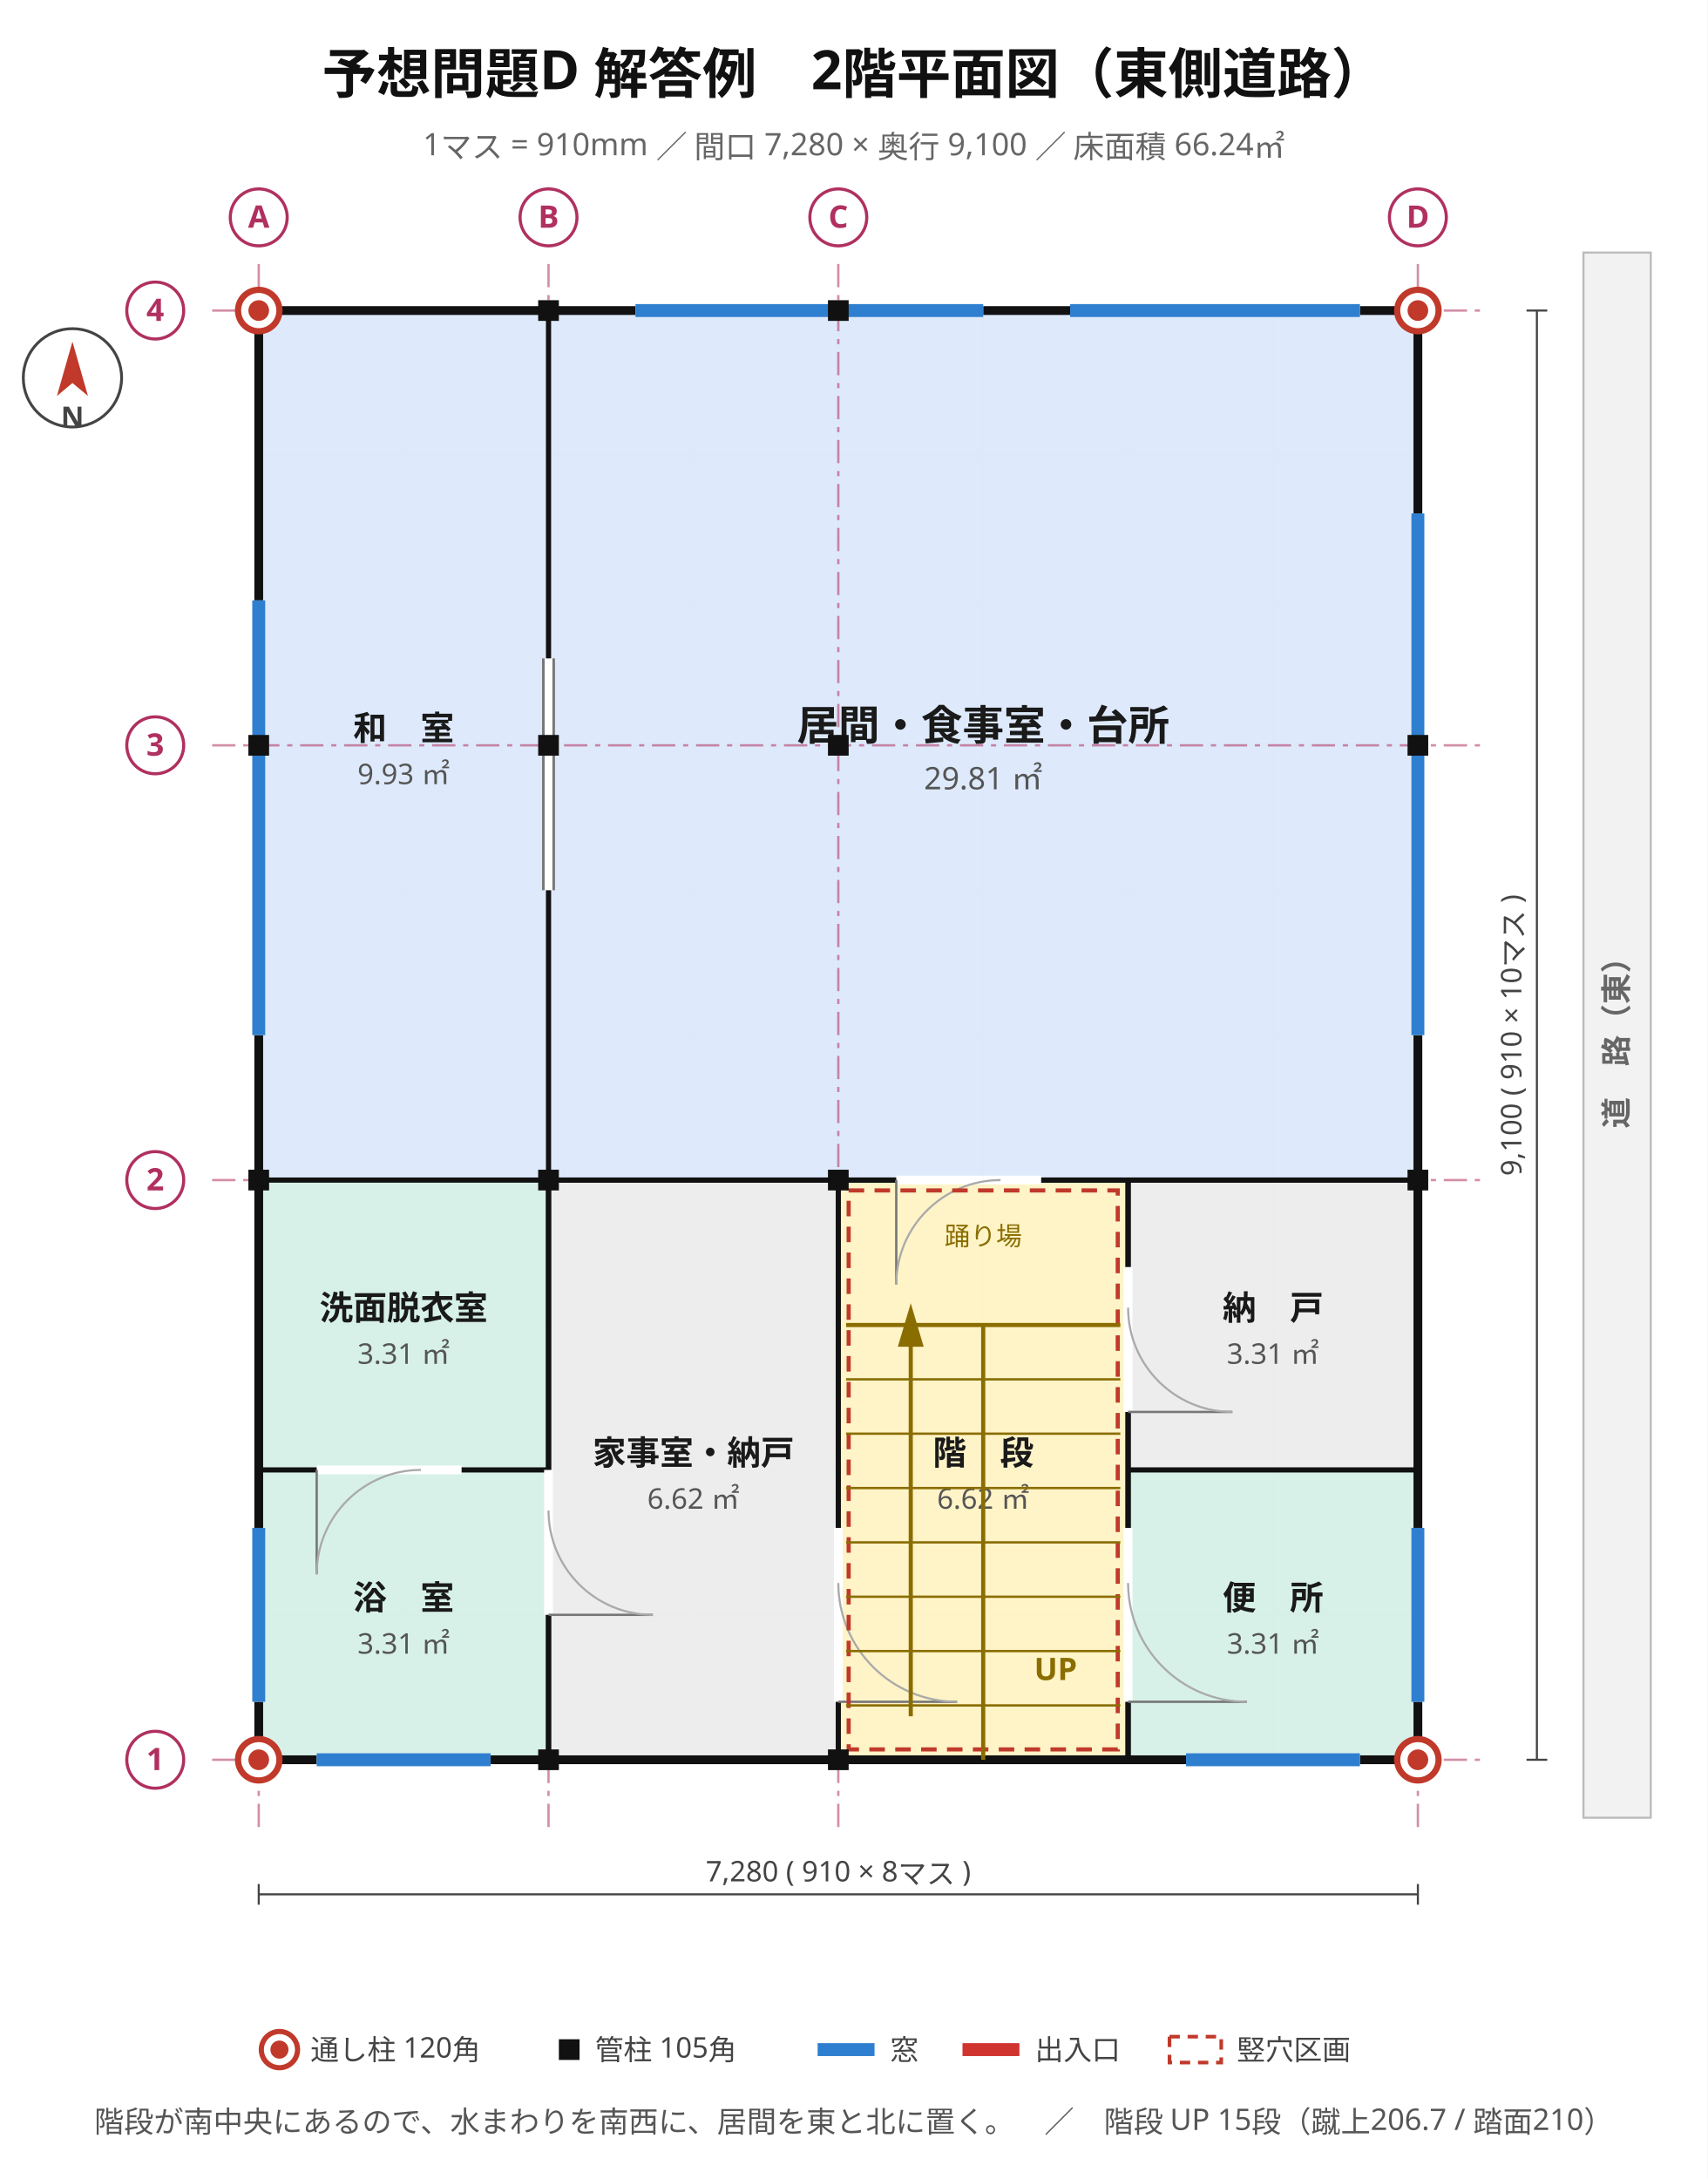
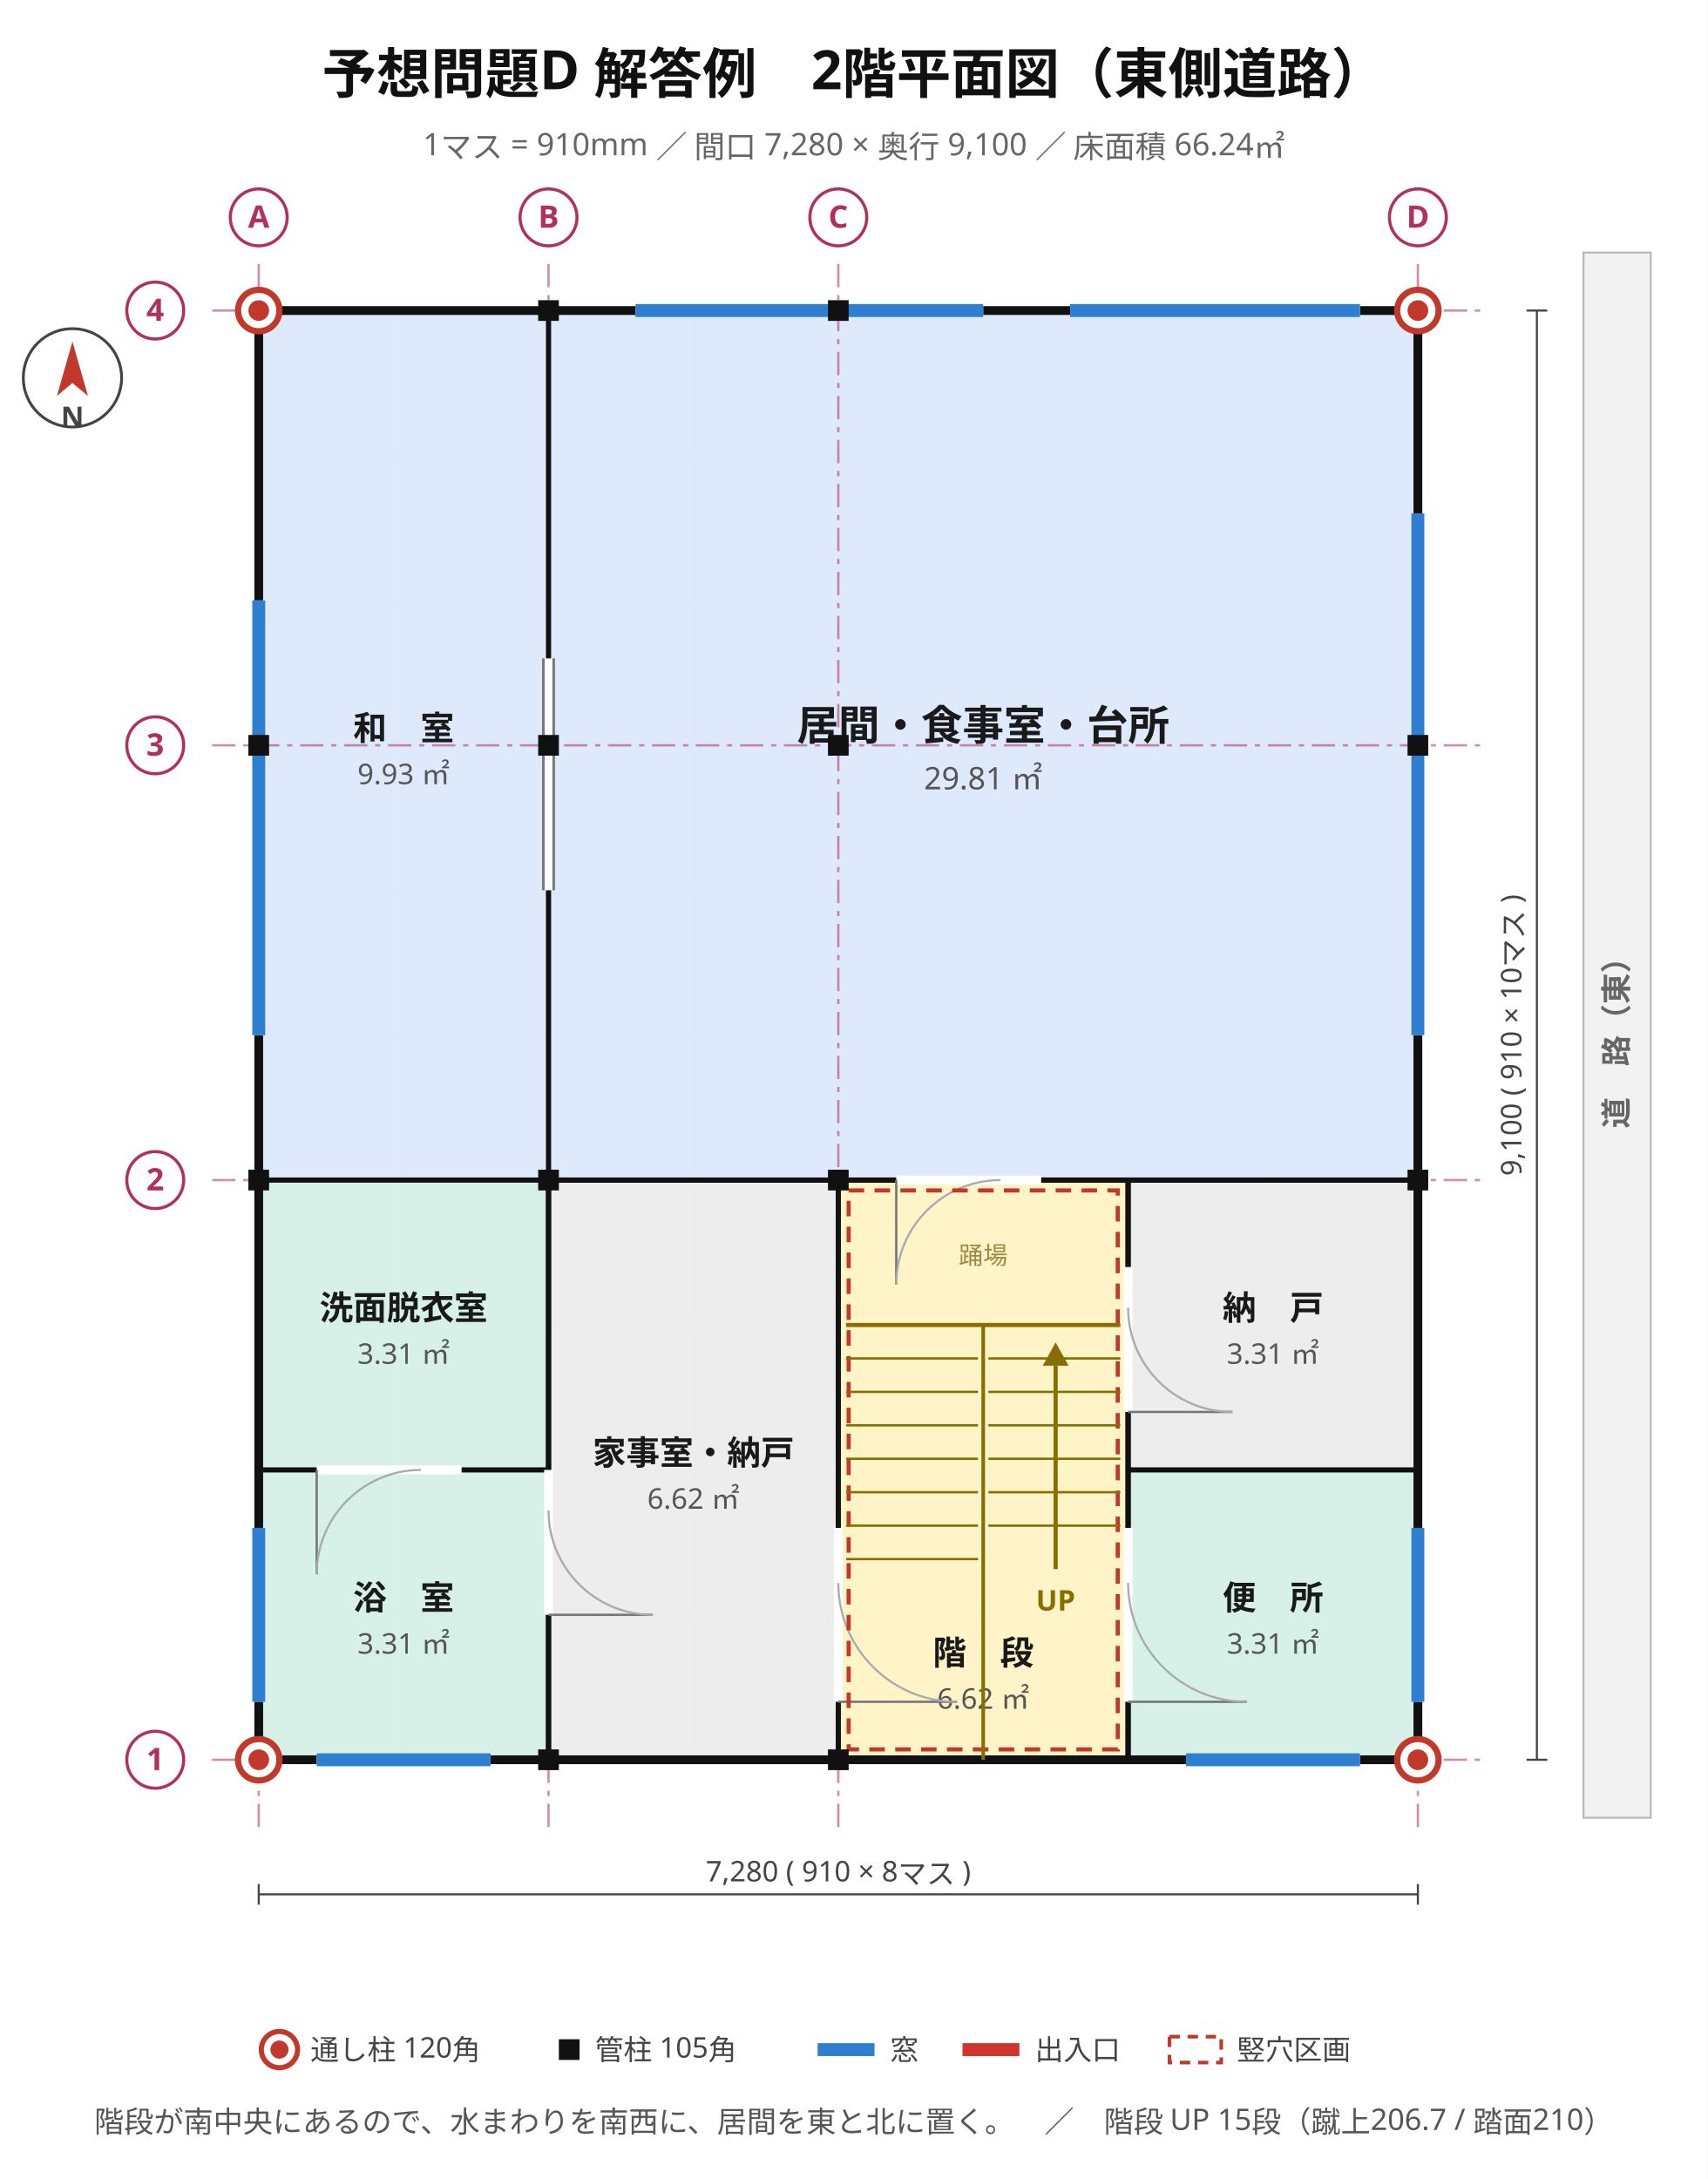
<svg xmlns="http://www.w3.org/2000/svg" viewBox="0 0 660 842" width="660" height="842" font-family="'Hiragino Sans','Hiragino Kaku Gothic ProN','Noto Sans JP','Yu Gothic',Meiryo,'IPAGothic',sans-serif">
  <rect width="660" height="842" fill="#ffffff" />
  <text x="330" y="36" font-size="21" text-anchor="middle" fill="#111" font-weight="700" font-family="'Hiragino Sans','Hiragino Kaku Gothic ProN','Noto Sans JP','Yu Gothic',Meiryo,'IPAGothic',sans-serif">予想問題D 解答例　2階平面図（東側道路）</text>
  <text x="330" y="60" font-size="12" text-anchor="middle" fill="#666" font-weight="400" font-family="'Hiragino Sans','Hiragino Kaku Gothic ProN','Noto Sans JP','Yu Gothic',Meiryo,'IPAGothic',sans-serif">1マス = 910mm ／ 間口 7,280 × 奥行 9,100 ／ 床面積 66.24㎡</text>
  <line x1="100" y1="120" x2="100" y2="680" stroke="#e8e8e8" stroke-width="0.7" />
  <line x1="156" y1="120" x2="156" y2="680" stroke="#e8e8e8" stroke-width="0.7" />
  <line x1="212" y1="120" x2="212" y2="680" stroke="#e8e8e8" stroke-width="0.7" />
  <line x1="268" y1="120" x2="268" y2="680" stroke="#e8e8e8" stroke-width="0.7" />
  <line x1="324" y1="120" x2="324" y2="680" stroke="#e8e8e8" stroke-width="0.7" />
  <line x1="380" y1="120" x2="380" y2="680" stroke="#e8e8e8" stroke-width="0.7" />
  <line x1="436" y1="120" x2="436" y2="680" stroke="#e8e8e8" stroke-width="0.7" />
  <line x1="492" y1="120" x2="492" y2="680" stroke="#e8e8e8" stroke-width="0.7" />
  <line x1="548" y1="120" x2="548" y2="680" stroke="#e8e8e8" stroke-width="0.7" />
  <line x1="100" y1="680" x2="548" y2="680" stroke="#e8e8e8" stroke-width="0.7" />
  <line x1="100" y1="624" x2="548" y2="624" stroke="#e8e8e8" stroke-width="0.7" />
  <line x1="100" y1="568" x2="548" y2="568" stroke="#e8e8e8" stroke-width="0.7" />
  <line x1="100" y1="512" x2="548" y2="512" stroke="#e8e8e8" stroke-width="0.7" />
  <line x1="100" y1="456" x2="548" y2="456" stroke="#e8e8e8" stroke-width="0.7" />
  <line x1="100" y1="400" x2="548" y2="400" stroke="#e8e8e8" stroke-width="0.7" />
  <line x1="100" y1="344" x2="548" y2="344" stroke="#e8e8e8" stroke-width="0.7" />
  <line x1="100" y1="288" x2="548" y2="288" stroke="#e8e8e8" stroke-width="0.7" />
  <line x1="100" y1="232" x2="548" y2="232" stroke="#e8e8e8" stroke-width="0.7" />
  <line x1="100" y1="176" x2="548" y2="176" stroke="#e8e8e8" stroke-width="0.7" />
  <line x1="100" y1="120" x2="548" y2="120" stroke="#e8e8e8" stroke-width="0.7" />
  <rect x="100" y="568" width="112" height="112" fill="#d5f0e7" stroke="#2f9077" stroke-width="1.2" opacity="0.95" />
  <text x="156" y="622" font-size="13" text-anchor="middle" fill="#1a1a1a" font-weight="700" font-family="'Hiragino Sans','Hiragino Kaku Gothic ProN','Noto Sans JP','Yu Gothic',Meiryo,'IPAGothic',sans-serif">浴　室</text>
  <text x="156" y="639" font-size="11" text-anchor="middle" fill="#555" font-weight="400" font-family="'Hiragino Sans','Hiragino Kaku Gothic ProN','Noto Sans JP','Yu Gothic',Meiryo,'IPAGothic',sans-serif">3.31 ㎡</text>
  <rect x="100" y="456" width="112" height="112" fill="#d5f0e7" stroke="#2f9077" stroke-width="1.2" opacity="0.95" />
  <text x="156" y="510" font-size="13" text-anchor="middle" fill="#1a1a1a" font-weight="700" font-family="'Hiragino Sans','Hiragino Kaku Gothic ProN','Noto Sans JP','Yu Gothic',Meiryo,'IPAGothic',sans-serif">洗面脱衣室</text>
  <text x="156" y="527" font-size="11" text-anchor="middle" fill="#555" font-weight="400" font-family="'Hiragino Sans','Hiragino Kaku Gothic ProN','Noto Sans JP','Yu Gothic',Meiryo,'IPAGothic',sans-serif">3.31 ㎡</text>
  <rect x="212" y="456" width="112" height="224" fill="#ececec" stroke="#8a8a8a" stroke-width="1.2" opacity="0.95" />
  <text x="268" y="566" font-size="13" text-anchor="middle" fill="#1a1a1a" font-weight="700" font-family="'Hiragino Sans','Hiragino Kaku Gothic ProN','Noto Sans JP','Yu Gothic',Meiryo,'IPAGothic',sans-serif">家事室・納戸</text>
  <text x="268" y="583" font-size="11" text-anchor="middle" fill="#555" font-weight="400" font-family="'Hiragino Sans','Hiragino Kaku Gothic ProN','Noto Sans JP','Yu Gothic',Meiryo,'IPAGothic',sans-serif">6.62 ㎡</text>
  <rect x="324" y="456" width="112" height="224" fill="#fff3c4" stroke="#bb9508" stroke-width="1.2" opacity="0.95" />
-   <text x="380" y="566" font-size="13" text-anchor="middle" fill="#1a1a1a" font-weight="700" font-family="'Hiragino Sans','Hiragino Kaku Gothic ProN','Noto Sans JP','Yu Gothic',Meiryo,'IPAGothic',sans-serif">階　段</text>
-   <text x="380" y="583" font-size="11" text-anchor="middle" fill="#555" font-weight="400" font-family="'Hiragino Sans','Hiragino Kaku Gothic ProN','Noto Sans JP','Yu Gothic',Meiryo,'IPAGothic',sans-serif">6.62 ㎡</text>
+   <text x="380" y="643.28" font-size="13" text-anchor="middle" fill="#1a1a1a" font-weight="700" font-family="'Hiragino Sans','Hiragino Kaku Gothic ProN','Noto Sans JP','Yu Gothic',Meiryo,'IPAGothic',sans-serif">階　段</text>
+   <text x="380" y="660.28" font-size="11" text-anchor="middle" fill="#555" font-weight="400" font-family="'Hiragino Sans','Hiragino Kaku Gothic ProN','Noto Sans JP','Yu Gothic',Meiryo,'IPAGothic',sans-serif">6.62 ㎡</text>
  <rect x="436" y="568" width="112" height="112" fill="#d5f0e7" stroke="#2f9077" stroke-width="1.2" opacity="0.95" />
  <text x="492" y="622" font-size="13" text-anchor="middle" fill="#1a1a1a" font-weight="700" font-family="'Hiragino Sans','Hiragino Kaku Gothic ProN','Noto Sans JP','Yu Gothic',Meiryo,'IPAGothic',sans-serif">便　所</text>
  <text x="492" y="639" font-size="11" text-anchor="middle" fill="#555" font-weight="400" font-family="'Hiragino Sans','Hiragino Kaku Gothic ProN','Noto Sans JP','Yu Gothic',Meiryo,'IPAGothic',sans-serif">3.31 ㎡</text>
  <rect x="436" y="456" width="112" height="112" fill="#ececec" stroke="#8a8a8a" stroke-width="1.2" opacity="0.95" />
  <text x="492" y="510" font-size="13" text-anchor="middle" fill="#1a1a1a" font-weight="700" font-family="'Hiragino Sans','Hiragino Kaku Gothic ProN','Noto Sans JP','Yu Gothic',Meiryo,'IPAGothic',sans-serif">納　戸</text>
  <text x="492" y="527" font-size="11" text-anchor="middle" fill="#555" font-weight="400" font-family="'Hiragino Sans','Hiragino Kaku Gothic ProN','Noto Sans JP','Yu Gothic',Meiryo,'IPAGothic',sans-serif">3.31 ㎡</text>
  <rect x="100" y="120" width="112" height="336" fill="#dce9fb" stroke="#4a76b8" stroke-width="1.2" opacity="0.95" />
  <text x="156" y="286" font-size="13" text-anchor="middle" fill="#1a1a1a" font-weight="700" font-family="'Hiragino Sans','Hiragino Kaku Gothic ProN','Noto Sans JP','Yu Gothic',Meiryo,'IPAGothic',sans-serif">和　室</text>
  <text x="156" y="303" font-size="11" text-anchor="middle" fill="#555" font-weight="400" font-family="'Hiragino Sans','Hiragino Kaku Gothic ProN','Noto Sans JP','Yu Gothic',Meiryo,'IPAGothic',sans-serif">9.93 ㎡</text>
  <rect x="212" y="120" width="336" height="336" fill="#dce9fb" stroke="#4a76b8" stroke-width="1.2" opacity="0.95" />
  <text x="380" y="286" font-size="16" text-anchor="middle" fill="#1a1a1a" font-weight="700" font-family="'Hiragino Sans','Hiragino Kaku Gothic ProN','Noto Sans JP','Yu Gothic',Meiryo,'IPAGothic',sans-serif">居間・食事室・台所</text>
  <text x="380" y="305" font-size="12" text-anchor="middle" fill="#555" font-weight="400" font-family="'Hiragino Sans','Hiragino Kaku Gothic ProN','Noto Sans JP','Yu Gothic',Meiryo,'IPAGothic',sans-serif">29.81 ㎡</text>
  <line x1="100" y1="102" x2="100" y2="706" stroke="#b03060" stroke-width="0.9" stroke-dasharray="9 3 2 3" opacity="0.55" />
  <line x1="212" y1="102" x2="212" y2="706" stroke="#b03060" stroke-width="0.9" stroke-dasharray="9 3 2 3" opacity="0.55" />
  <line x1="324" y1="102" x2="324" y2="706" stroke="#b03060" stroke-width="0.9" stroke-dasharray="9 3 2 3" opacity="0.55" />
  <line x1="548" y1="102" x2="548" y2="706" stroke="#b03060" stroke-width="0.9" stroke-dasharray="9 3 2 3" opacity="0.55" />
  <line x1="82" y1="680" x2="574" y2="680" stroke="#b03060" stroke-width="0.9" stroke-dasharray="9 3 2 3" opacity="0.55" />
  <line x1="82" y1="456" x2="574" y2="456" stroke="#b03060" stroke-width="0.9" stroke-dasharray="9 3 2 3" opacity="0.55" />
  <line x1="82" y1="288" x2="574" y2="288" stroke="#b03060" stroke-width="0.9" stroke-dasharray="9 3 2 3" opacity="0.55" />
  <line x1="82" y1="120" x2="574" y2="120" stroke="#b03060" stroke-width="0.9" stroke-dasharray="9 3 2 3" opacity="0.55" />
  <rect x="100" y="120" width="448" height="560" stroke="#111" stroke-width="3.4" fill="none" />
  <line x1="548" y1="400" x2="548" y2="198.4" stroke="#ffffff" stroke-width="4.2" />
  <line x1="548" y1="400" x2="548" y2="198.4" stroke="#2f7fd0" stroke-width="5.0" />
  <line x1="548" y1="657.6" x2="548" y2="590.4" stroke="#ffffff" stroke-width="4.2" />
  <line x1="548" y1="657.6" x2="548" y2="590.4" stroke="#2f7fd0" stroke-width="5.0" />
  <line x1="122.4" y1="680" x2="189.6" y2="680" stroke="#ffffff" stroke-width="4.2" />
  <line x1="122.4" y1="680" x2="189.6" y2="680" stroke="#2f7fd0" stroke-width="5.0" />
  <line x1="458.4" y1="680" x2="525.6" y2="680" stroke="#ffffff" stroke-width="4.2" />
  <line x1="458.4" y1="680" x2="525.6" y2="680" stroke="#2f7fd0" stroke-width="5.0" />
  <line x1="245.6" y1="120" x2="380" y2="120" stroke="#ffffff" stroke-width="4.2" />
  <line x1="245.6" y1="120" x2="380" y2="120" stroke="#2f7fd0" stroke-width="5.0" />
  <line x1="413.6" y1="120" x2="525.6" y2="120" stroke="#ffffff" stroke-width="4.2" />
  <line x1="413.6" y1="120" x2="525.6" y2="120" stroke="#2f7fd0" stroke-width="5.0" />
  <line x1="100" y1="400" x2="100" y2="232" stroke="#ffffff" stroke-width="4.2" />
  <line x1="100" y1="400" x2="100" y2="232" stroke="#2f7fd0" stroke-width="5.0" />
  <line x1="100" y1="657.6" x2="100" y2="590.4" stroke="#ffffff" stroke-width="4.2" />
  <line x1="100" y1="657.6" x2="100" y2="590.4" stroke="#2f7fd0" stroke-width="5.0" />
+   <line x1="212" y1="680" x2="212" y2="456" stroke="#111" stroke-width="2.0" />
+   <line x1="212" y1="568" x2="212" y2="456" stroke="#111" stroke-width="2.0" />
+   <line x1="324" y1="456" x2="436" y2="456" stroke="#111" stroke-width="2.0" />
+   <line x1="324" y1="680" x2="324" y2="456" stroke="#111" stroke-width="2.0" />
  <line x1="212" y1="456" x2="212" y2="120" stroke="#111" stroke-width="2.0" />
+   <line x1="100" y1="568" x2="212" y2="568" stroke="#111" stroke-width="2.0" />
+   <line x1="100" y1="456" x2="212" y2="456" stroke="#111" stroke-width="2.0" />
+   <line x1="436" y1="568" x2="548" y2="568" stroke="#111" stroke-width="2.0" />
+   <line x1="436" y1="680" x2="436" y2="568" stroke="#111" stroke-width="2.0" />
+   <line x1="212" y1="456" x2="548" y2="456" stroke="#111" stroke-width="2.0" />
+   <line x1="436" y1="456" x2="548" y2="456" stroke="#111" stroke-width="2.0" />
+   <line x1="212" y1="680" x2="212" y2="568" stroke="#111" stroke-width="2.0" />
  <line x1="212" y1="456" x2="324" y2="456" stroke="#111" stroke-width="2.0" />
  <line x1="436" y1="680" x2="436" y2="456" stroke="#111" stroke-width="2.0" />
-   <line x1="212" y1="680" x2="212" y2="568" stroke="#111" stroke-width="2.0" />
  <line x1="436" y1="568" x2="436" y2="456" stroke="#111" stroke-width="2.0" />
-   <line x1="436" y1="568" x2="548" y2="568" stroke="#111" stroke-width="2.0" />
-   <line x1="324" y1="680" x2="324" y2="456" stroke="#111" stroke-width="2.0" />
-   <line x1="324" y1="456" x2="436" y2="456" stroke="#111" stroke-width="2.0" />
-   <line x1="100" y1="456" x2="212" y2="456" stroke="#111" stroke-width="2.0" />
-   <line x1="212" y1="680" x2="212" y2="456" stroke="#111" stroke-width="2.0" />
-   <line x1="212" y1="456" x2="548" y2="456" stroke="#111" stroke-width="2.0" />
-   <line x1="212" y1="568" x2="212" y2="456" stroke="#111" stroke-width="2.0" />
-   <line x1="436" y1="456" x2="548" y2="456" stroke="#111" stroke-width="2.0" />
-   <line x1="100" y1="568" x2="212" y2="568" stroke="#111" stroke-width="2.0" />
-   <line x1="436" y1="680" x2="436" y2="568" stroke="#111" stroke-width="2.0" />
  <line x1="324" y1="657.6" x2="324" y2="590.4" stroke="#ffffff" stroke-width="3.4" />
  <line x1="324" y1="657.6" x2="369.92" y2="657.6" stroke="#777" stroke-width="0.9" />
  <path d="M 369.9 657.6 A 45.9 45.9 0 0 1 324.0 611.7" stroke="#aaa" stroke-width="0.8" fill="none" />
  <line x1="212" y1="624" x2="212" y2="568" stroke="#ffffff" stroke-width="3.4" />
  <line x1="212" y1="624" x2="252.32" y2="624" stroke="#777" stroke-width="0.9" />
  <path d="M 252.3 624.0 A 40.3 40.3 0 0 1 212.0 583.7" stroke="#aaa" stroke-width="0.8" fill="none" />
  <line x1="122.4" y1="568" x2="178.4" y2="568" stroke="#ffffff" stroke-width="3.4" />
  <line x1="122.4" y1="568" x2="122.4" y2="608.32" stroke="#777" stroke-width="0.9" />
  <path d="M 122.4 608.3 A 40.3 40.3 0 0 1 162.7 568.0" stroke="#aaa" stroke-width="0.8" fill="none" />
  <line x1="436" y1="657.6" x2="436" y2="590.4" stroke="#ffffff" stroke-width="3.4" />
  <line x1="436" y1="657.6" x2="481.92" y2="657.6" stroke="#777" stroke-width="0.9" />
  <path d="M 481.9 657.6 A 45.9 45.9 0 0 1 436.0 611.7" stroke="#aaa" stroke-width="0.8" fill="none" />
  <line x1="436" y1="545.6" x2="436" y2="489.6" stroke="#ffffff" stroke-width="3.4" />
  <line x1="436" y1="545.6" x2="476.32" y2="545.6" stroke="#777" stroke-width="0.9" />
  <path d="M 476.3 545.6 A 40.3 40.3 0 0 1 436.0 505.3" stroke="#aaa" stroke-width="0.8" fill="none" />
  <line x1="346.4" y1="456" x2="402.4" y2="456" stroke="#ffffff" stroke-width="3.4" />
  <line x1="346.4" y1="456" x2="346.4" y2="496.32" stroke="#777" stroke-width="0.9" />
  <path d="M 346.4 496.3 A 40.3 40.3 0 0 1 386.7 456.0" stroke="#aaa" stroke-width="0.8" fill="none" />
  <line x1="212" y1="344" x2="212" y2="254.4" stroke="#ffffff" stroke-width="3.4" />
  <line x1="210" y1="344" x2="210" y2="254.4" stroke="#777" stroke-width="1.0" />
  <line x1="214" y1="344" x2="214" y2="254.4" stroke="#777" stroke-width="1.0" />
  <rect x="328" y="460" width="104" height="216" fill="none" stroke="#c0392b" stroke-width="1.6" stroke-dasharray="6 4" />
-   <line x1="380" y1="680" x2="380" y2="512" stroke="#8a6d00" stroke-width="1.6" />
-   <line x1="327" y1="659" x2="380" y2="659" stroke="#8a6d00" stroke-width="0.9" />
-   <line x1="380" y1="659" x2="433" y2="659" stroke="#8a6d00" stroke-width="0.9" />
-   <line x1="327" y1="638" x2="380" y2="638" stroke="#8a6d00" stroke-width="0.9" />
-   <line x1="380" y1="638" x2="433" y2="638" stroke="#8a6d00" stroke-width="0.9" />
-   <line x1="327" y1="617" x2="380" y2="617" stroke="#8a6d00" stroke-width="0.9" />
-   <line x1="380" y1="617" x2="433" y2="617" stroke="#8a6d00" stroke-width="0.9" />
-   <line x1="327" y1="596" x2="380" y2="596" stroke="#8a6d00" stroke-width="0.9" />
-   <line x1="380" y1="596" x2="433" y2="596" stroke="#8a6d00" stroke-width="0.9" />
-   <line x1="327" y1="575" x2="380" y2="575" stroke="#8a6d00" stroke-width="0.9" />
-   <line x1="380" y1="575" x2="433" y2="575" stroke="#8a6d00" stroke-width="0.9" />
-   <line x1="327" y1="554" x2="380" y2="554" stroke="#8a6d00" stroke-width="0.9" />
-   <line x1="380" y1="554" x2="433" y2="554" stroke="#8a6d00" stroke-width="0.9" />
-   <line x1="327" y1="533" x2="380" y2="533" stroke="#8a6d00" stroke-width="0.9" />
-   <line x1="380" y1="533" x2="433" y2="533" stroke="#8a6d00" stroke-width="0.9" />
  <line x1="327" y1="512" x2="433" y2="512" stroke="#8a6d00" stroke-width="1.6" />
-   <text x="380" y="481.2" font-size="10" text-anchor="middle" fill="#8a6d00" font-weight="400" font-family="'Hiragino Sans','Hiragino Kaku Gothic ProN','Noto Sans JP','Yu Gothic',Meiryo,'IPAGothic',sans-serif">踊り場</text>
-   <line x1="352" y1="663.2" x2="352" y2="517.6" stroke="#8a6d00" stroke-width="1.6" />
-   <polygon points="352,503.6 347,520.4 357,520.4" fill="#8a6d00" />
-   <text x="408" y="649.2" font-size="12" text-anchor="middle" fill="#8a6d00" font-weight="700" font-family="'Hiragino Sans','Hiragino Kaku Gothic ProN','Noto Sans JP','Yu Gothic',Meiryo,'IPAGothic',sans-serif">UP</text>
+   <line x1="380" y1="680" x2="380" y2="512" stroke="#8a6d00" stroke-width="1.4" />
+   <line x1="382" y1="524.92" x2="433" y2="524.92" stroke="#8a6d00" stroke-width="0.9" />
+   <line x1="382" y1="537.85" x2="433" y2="537.85" stroke="#8a6d00" stroke-width="0.9" />
+   <line x1="382" y1="550.77" x2="433" y2="550.77" stroke="#8a6d00" stroke-width="0.9" />
+   <line x1="382" y1="563.69" x2="433" y2="563.69" stroke="#8a6d00" stroke-width="0.9" />
+   <line x1="382" y1="576.62" x2="433" y2="576.62" stroke="#8a6d00" stroke-width="0.9" />
+   <line x1="382" y1="589.54" x2="433" y2="589.54" stroke="#8a6d00" stroke-width="0.9" />
+   <line x1="327" y1="524.92" x2="378" y2="524.92" stroke="#8a6d00" stroke-width="0.9" />
+   <line x1="327" y1="537.85" x2="378" y2="537.85" stroke="#8a6d00" stroke-width="0.9" />
+   <line x1="327" y1="550.77" x2="378" y2="550.77" stroke="#8a6d00" stroke-width="0.9" />
+   <line x1="327" y1="563.69" x2="378" y2="563.69" stroke="#8a6d00" stroke-width="0.9" />
+   <line x1="327" y1="576.62" x2="378" y2="576.62" stroke="#8a6d00" stroke-width="0.9" />
+   <line x1="327" y1="589.54" x2="378" y2="589.54" stroke="#8a6d00" stroke-width="0.9" />
+   <line x1="327" y1="602.46" x2="378" y2="602.46" stroke="#8a6d00" stroke-width="0.9" />
+   <line x1="408" y1="606.34" x2="408" y2="527.72" stroke="#8a6d00" stroke-width="1.6" />
+   <polygon points="408,518.72 403,527.72 413,527.72" fill="#8a6d00" />
+   <text x="408" y="622.34" font-size="11" text-anchor="middle" fill="#8a6d00" font-weight="700" font-family="'Hiragino Sans','Hiragino Kaku Gothic ProN','Noto Sans JP','Yu Gothic',Meiryo,'IPAGothic',sans-serif">UP</text>
+   <text x="380" y="488.48" font-size="9.5" text-anchor="middle" fill="#a08840" font-weight="400" font-family="'Hiragino Sans','Hiragino Kaku Gothic ProN','Noto Sans JP','Yu Gothic',Meiryo,'IPAGothic',sans-serif">踊場</text>
  <rect x="208" y="676" width="8" height="8" fill="#111" />
  <rect x="320" y="676" width="8" height="8" fill="#111" />
  <rect x="96" y="452" width="8" height="8" fill="#111" />
  <rect x="544" y="452" width="8" height="8" fill="#111" />
  <rect x="96" y="284" width="8" height="8" fill="#111" />
  <rect x="544" y="284" width="8" height="8" fill="#111" />
  <rect x="208" y="116" width="8" height="8" fill="#111" />
  <rect x="320" y="116" width="8" height="8" fill="#111" />
  <rect x="208" y="452" width="8" height="8" fill="#111" />
  <rect x="320" y="452" width="8" height="8" fill="#111" />
  <rect x="208" y="284" width="8" height="8" fill="#111" />
  <rect x="320" y="284" width="8" height="8" fill="#111" />
  <circle cx="100" cy="680" r="8" fill="#ffffff" stroke="#c0392b" stroke-width="2.4" />
  <circle cx="100" cy="680" r="4" fill="#c0392b" />
  <circle cx="548" cy="680" r="8" fill="#ffffff" stroke="#c0392b" stroke-width="2.4" />
  <circle cx="548" cy="680" r="4" fill="#c0392b" />
  <circle cx="100" cy="120" r="8" fill="#ffffff" stroke="#c0392b" stroke-width="2.4" />
  <circle cx="100" cy="120" r="4" fill="#c0392b" />
  <circle cx="548" cy="120" r="8" fill="#ffffff" stroke="#c0392b" stroke-width="2.4" />
  <circle cx="548" cy="120" r="4" fill="#c0392b" />
  <circle cx="100" cy="84" r="11" fill="#ffffff" stroke="#b03060" stroke-width="1.2" />
  <text x="100" y="88" font-size="12" text-anchor="middle" fill="#b03060" font-weight="700" font-family="'Hiragino Sans','Hiragino Kaku Gothic ProN','Noto Sans JP','Yu Gothic',Meiryo,'IPAGothic',sans-serif">A</text>
  <circle cx="212" cy="84" r="11" fill="#ffffff" stroke="#b03060" stroke-width="1.2" />
  <text x="212" y="88" font-size="12" text-anchor="middle" fill="#b03060" font-weight="700" font-family="'Hiragino Sans','Hiragino Kaku Gothic ProN','Noto Sans JP','Yu Gothic',Meiryo,'IPAGothic',sans-serif">B</text>
  <circle cx="324" cy="84" r="11" fill="#ffffff" stroke="#b03060" stroke-width="1.2" />
  <text x="324" y="88" font-size="12" text-anchor="middle" fill="#b03060" font-weight="700" font-family="'Hiragino Sans','Hiragino Kaku Gothic ProN','Noto Sans JP','Yu Gothic',Meiryo,'IPAGothic',sans-serif">C</text>
  <circle cx="548" cy="84" r="11" fill="#ffffff" stroke="#b03060" stroke-width="1.2" />
  <text x="548" y="88" font-size="12" text-anchor="middle" fill="#b03060" font-weight="700" font-family="'Hiragino Sans','Hiragino Kaku Gothic ProN','Noto Sans JP','Yu Gothic',Meiryo,'IPAGothic',sans-serif">D</text>
  <circle cx="60" cy="680" r="11" fill="#ffffff" stroke="#b03060" stroke-width="1.2" />
  <text x="60" y="684" font-size="12" text-anchor="middle" fill="#b03060" font-weight="700" font-family="'Hiragino Sans','Hiragino Kaku Gothic ProN','Noto Sans JP','Yu Gothic',Meiryo,'IPAGothic',sans-serif">1</text>
  <circle cx="60" cy="456" r="11" fill="#ffffff" stroke="#b03060" stroke-width="1.2" />
  <text x="60" y="460" font-size="12" text-anchor="middle" fill="#b03060" font-weight="700" font-family="'Hiragino Sans','Hiragino Kaku Gothic ProN','Noto Sans JP','Yu Gothic',Meiryo,'IPAGothic',sans-serif">2</text>
  <circle cx="60" cy="288" r="11" fill="#ffffff" stroke="#b03060" stroke-width="1.2" />
  <text x="60" y="292" font-size="12" text-anchor="middle" fill="#b03060" font-weight="700" font-family="'Hiragino Sans','Hiragino Kaku Gothic ProN','Noto Sans JP','Yu Gothic',Meiryo,'IPAGothic',sans-serif">3</text>
  <circle cx="60" cy="120" r="11" fill="#ffffff" stroke="#b03060" stroke-width="1.2" />
  <text x="60" y="124" font-size="12" text-anchor="middle" fill="#b03060" font-weight="700" font-family="'Hiragino Sans','Hiragino Kaku Gothic ProN','Noto Sans JP','Yu Gothic',Meiryo,'IPAGothic',sans-serif">4</text>
  <line x1="100" y1="732" x2="548" y2="732" stroke="#444" stroke-width="0.8" />
  <line x1="100" y1="728" x2="100" y2="736" stroke="#444" stroke-width="0.8" />
  <line x1="548" y1="728" x2="548" y2="736" stroke="#444" stroke-width="0.8" />
  <text x="324" y="727" font-size="11" text-anchor="middle" fill="#444" font-weight="400" font-family="'Hiragino Sans','Hiragino Kaku Gothic ProN','Noto Sans JP','Yu Gothic',Meiryo,'IPAGothic',sans-serif">7,280  ( 910 × 8マス )</text>
  <line x1="594" y1="680" x2="594" y2="120" stroke="#444" stroke-width="0.8" />
  <line x1="590" y1="680" x2="598" y2="680" stroke="#444" stroke-width="0.8" />
  <line x1="590" y1="120" x2="598" y2="120" stroke="#444" stroke-width="0.8" />
  <g transform="translate(588,400) rotate(-90)">
    <text x="0" y="0" font-size="11" text-anchor="middle" fill="#444" font-weight="400" font-family="'Hiragino Sans','Hiragino Kaku Gothic ProN','Noto Sans JP','Yu Gothic',Meiryo,'IPAGothic',sans-serif">9,100  ( 910 × 10マス )</text>
  </g>
  <circle cx="28" cy="146" r="19" fill="#ffffff" stroke="#444" stroke-width="1.1" />
  <polygon points="28,132 22,153 28,148 34,153" fill="#c0392b" />
  <text x="28" y="165" font-size="11" text-anchor="middle" fill="#444" font-weight="700" font-family="'Hiragino Sans','Hiragino Kaku Gothic ProN','Noto Sans JP','Yu Gothic',Meiryo,'IPAGothic',sans-serif">N</text>
  <rect x="612" y="97.6" width="26" height="604.8" fill="#f2f2f2" stroke="#bbb" stroke-width="0.8" />
  <g transform="translate(629,400) rotate(-90)">
    <text x="0" y="0" font-size="12" text-anchor="middle" fill="#666" font-weight="700" font-family="'Hiragino Sans','Hiragino Kaku Gothic ProN','Noto Sans JP','Yu Gothic',Meiryo,'IPAGothic',sans-serif">道　路（東）</text>
  </g>
  <circle cx="108" cy="792" r="7" fill="#ffffff" stroke="#c0392b" stroke-width="2.0" />
  <circle cx="108" cy="792" r="3.5" fill="#c0392b" />
  <text x="120" y="796" font-size="11" text-anchor="start" fill="#444" font-weight="400" font-family="'Hiragino Sans','Hiragino Kaku Gothic ProN','Noto Sans JP','Yu Gothic',Meiryo,'IPAGothic',sans-serif">通し柱 120角</text>
  <rect x="216" y="788" width="8" height="8" fill="#111" />
  <text x="230" y="796" font-size="11" text-anchor="start" fill="#444" font-weight="400" font-family="'Hiragino Sans','Hiragino Kaku Gothic ProN','Noto Sans JP','Yu Gothic',Meiryo,'IPAGothic',sans-serif">管柱 105角</text>
  <line x1="316" y1="792" x2="338" y2="792" stroke="#2f7fd0" stroke-width="5" />
  <text x="344" y="796" font-size="11" text-anchor="start" fill="#444" font-weight="400" font-family="'Hiragino Sans','Hiragino Kaku Gothic ProN','Noto Sans JP','Yu Gothic',Meiryo,'IPAGothic',sans-serif">窓</text>
  <line x1="372" y1="792" x2="394" y2="792" stroke="#d0342f" stroke-width="5" />
  <text x="400" y="796" font-size="11" text-anchor="start" fill="#444" font-weight="400" font-family="'Hiragino Sans','Hiragino Kaku Gothic ProN','Noto Sans JP','Yu Gothic',Meiryo,'IPAGothic',sans-serif">出入口</text>
  <rect x="452" y="787" width="20" height="10" fill="none" stroke="#c0392b" stroke-width="1.4" stroke-dasharray="4 3" />
  <text x="478" y="796" font-size="11" text-anchor="start" fill="#444" font-weight="400" font-family="'Hiragino Sans','Hiragino Kaku Gothic ProN','Noto Sans JP','Yu Gothic',Meiryo,'IPAGothic',sans-serif">竪穴区画</text>
  <text x="330" y="824" font-size="11.5" text-anchor="middle" fill="#555" font-weight="400" font-family="'Hiragino Sans','Hiragino Kaku Gothic ProN','Noto Sans JP','Yu Gothic',Meiryo,'IPAGothic',sans-serif">階段が南中央にあるので、水まわりを南西に、居間を東と北に置く。　／　階段 UP 15段（蹴上206.7 / 踏面210）</text>
</svg>
